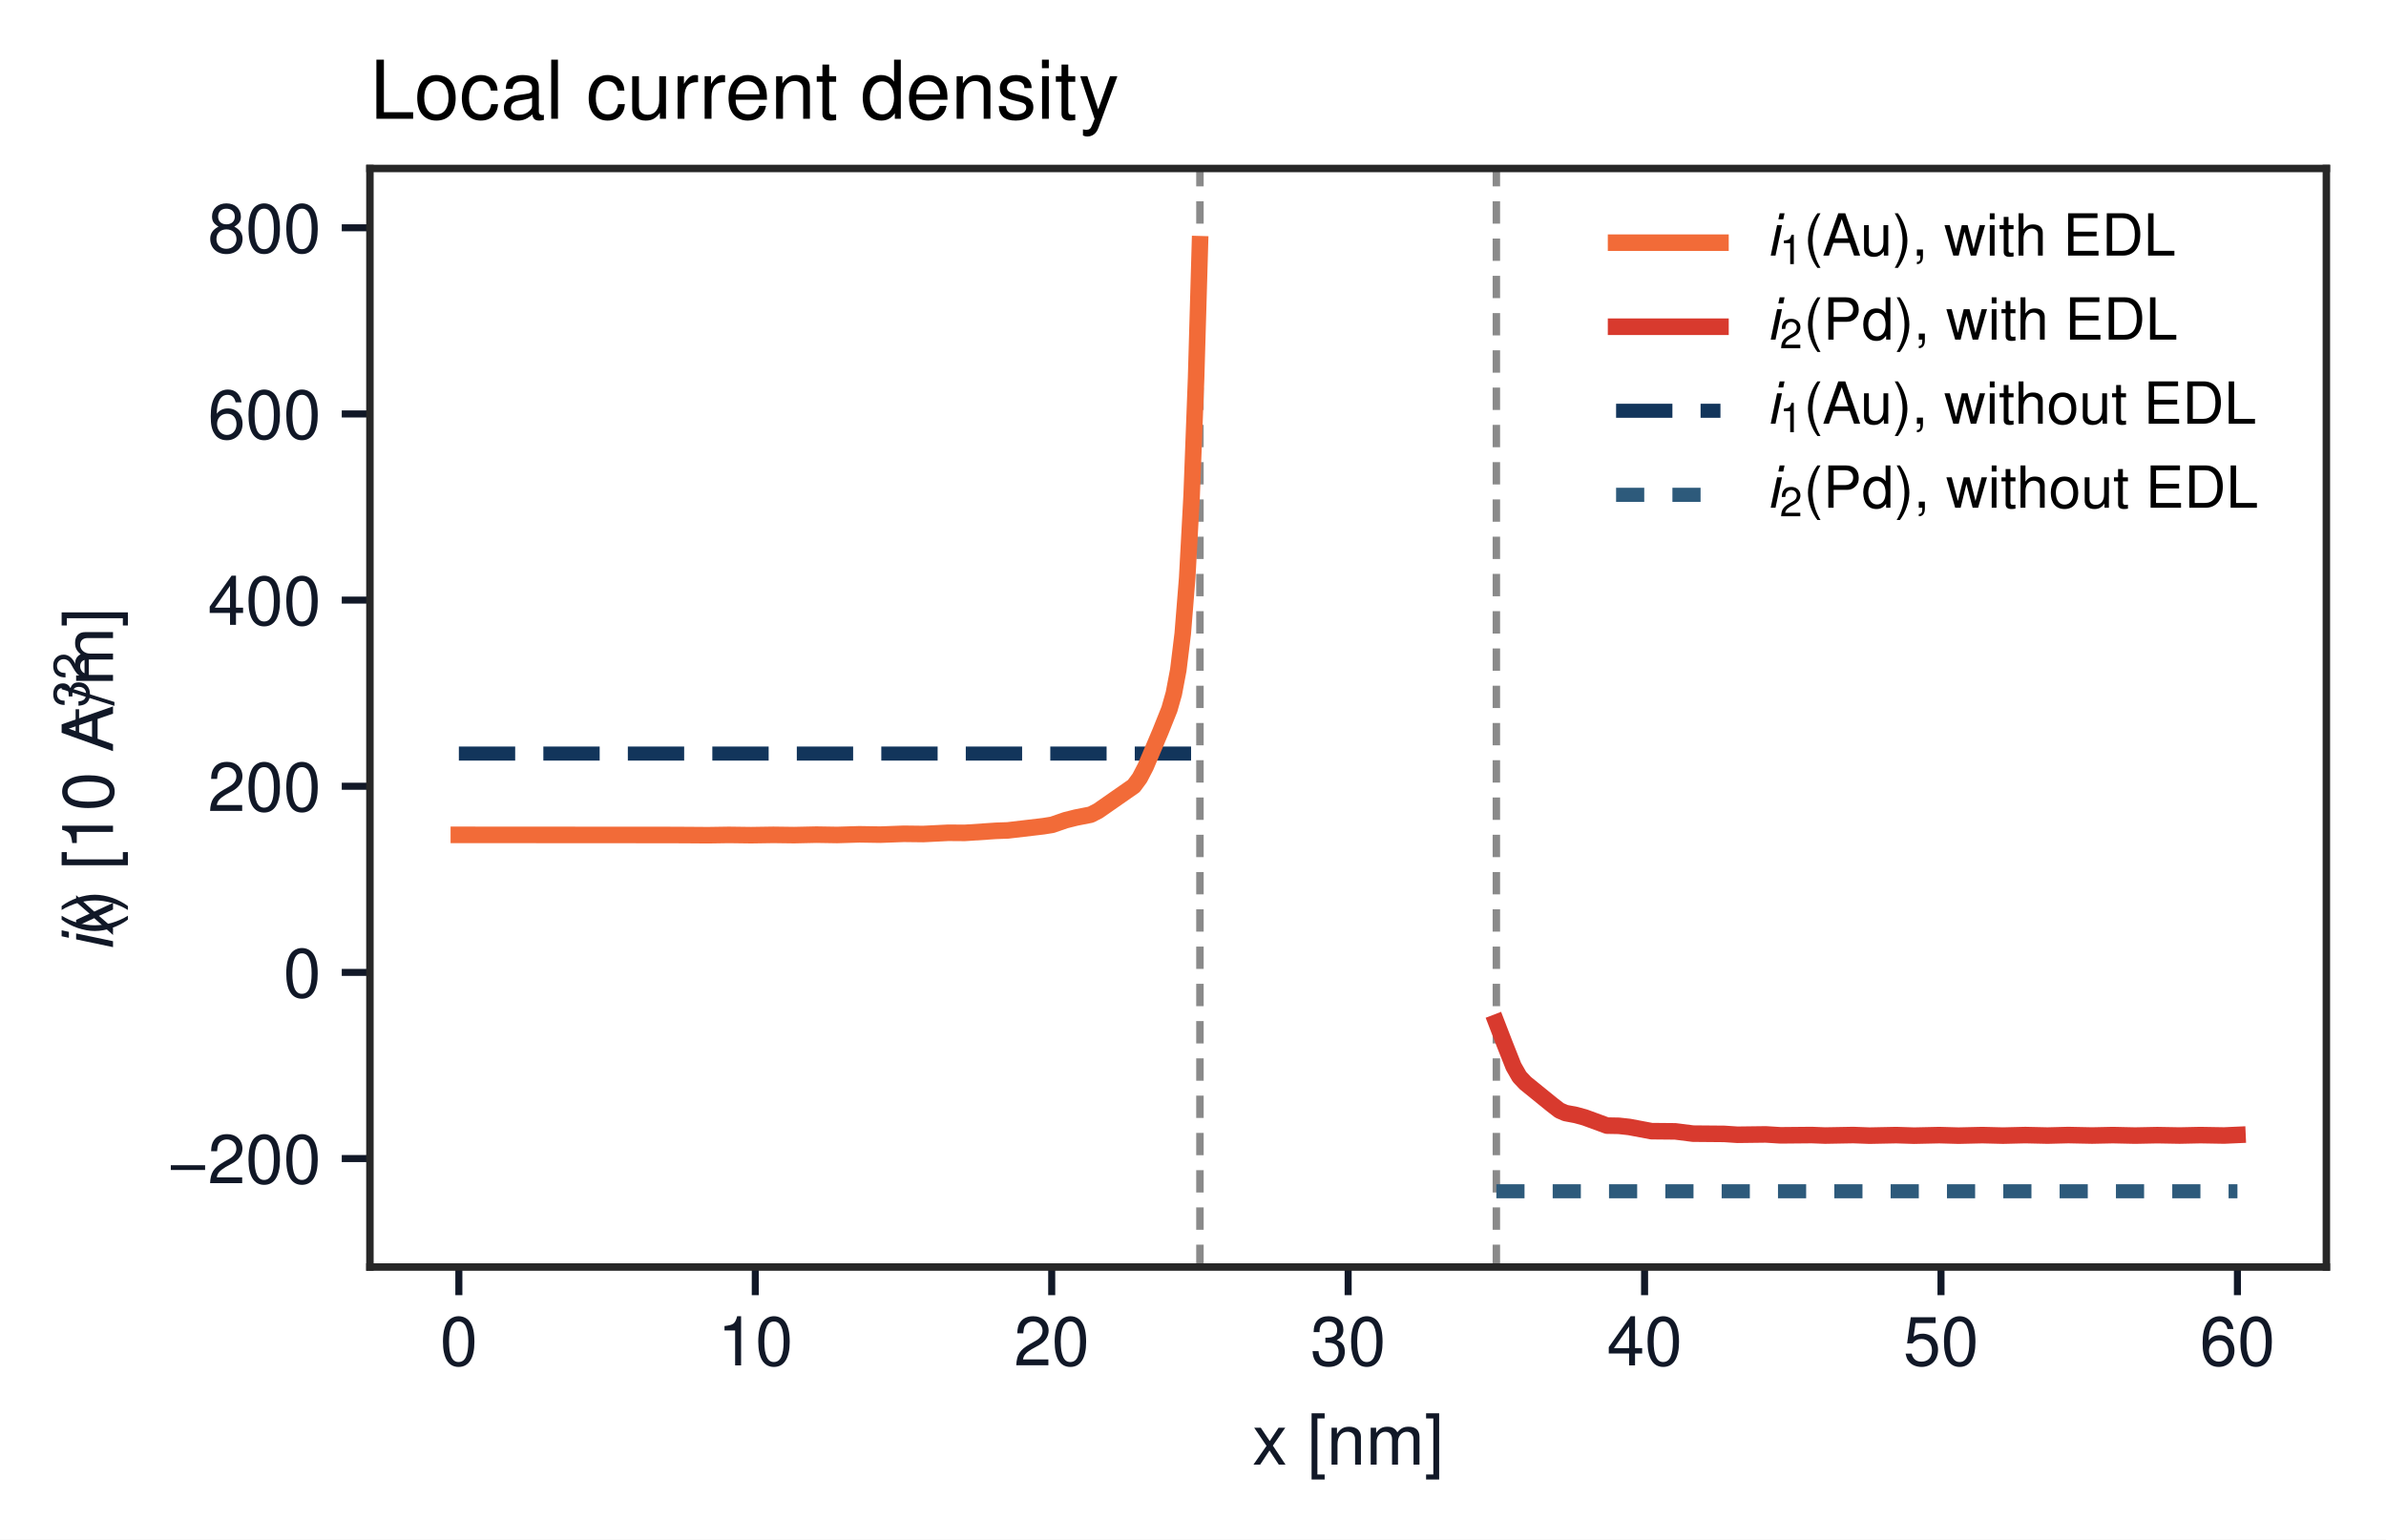
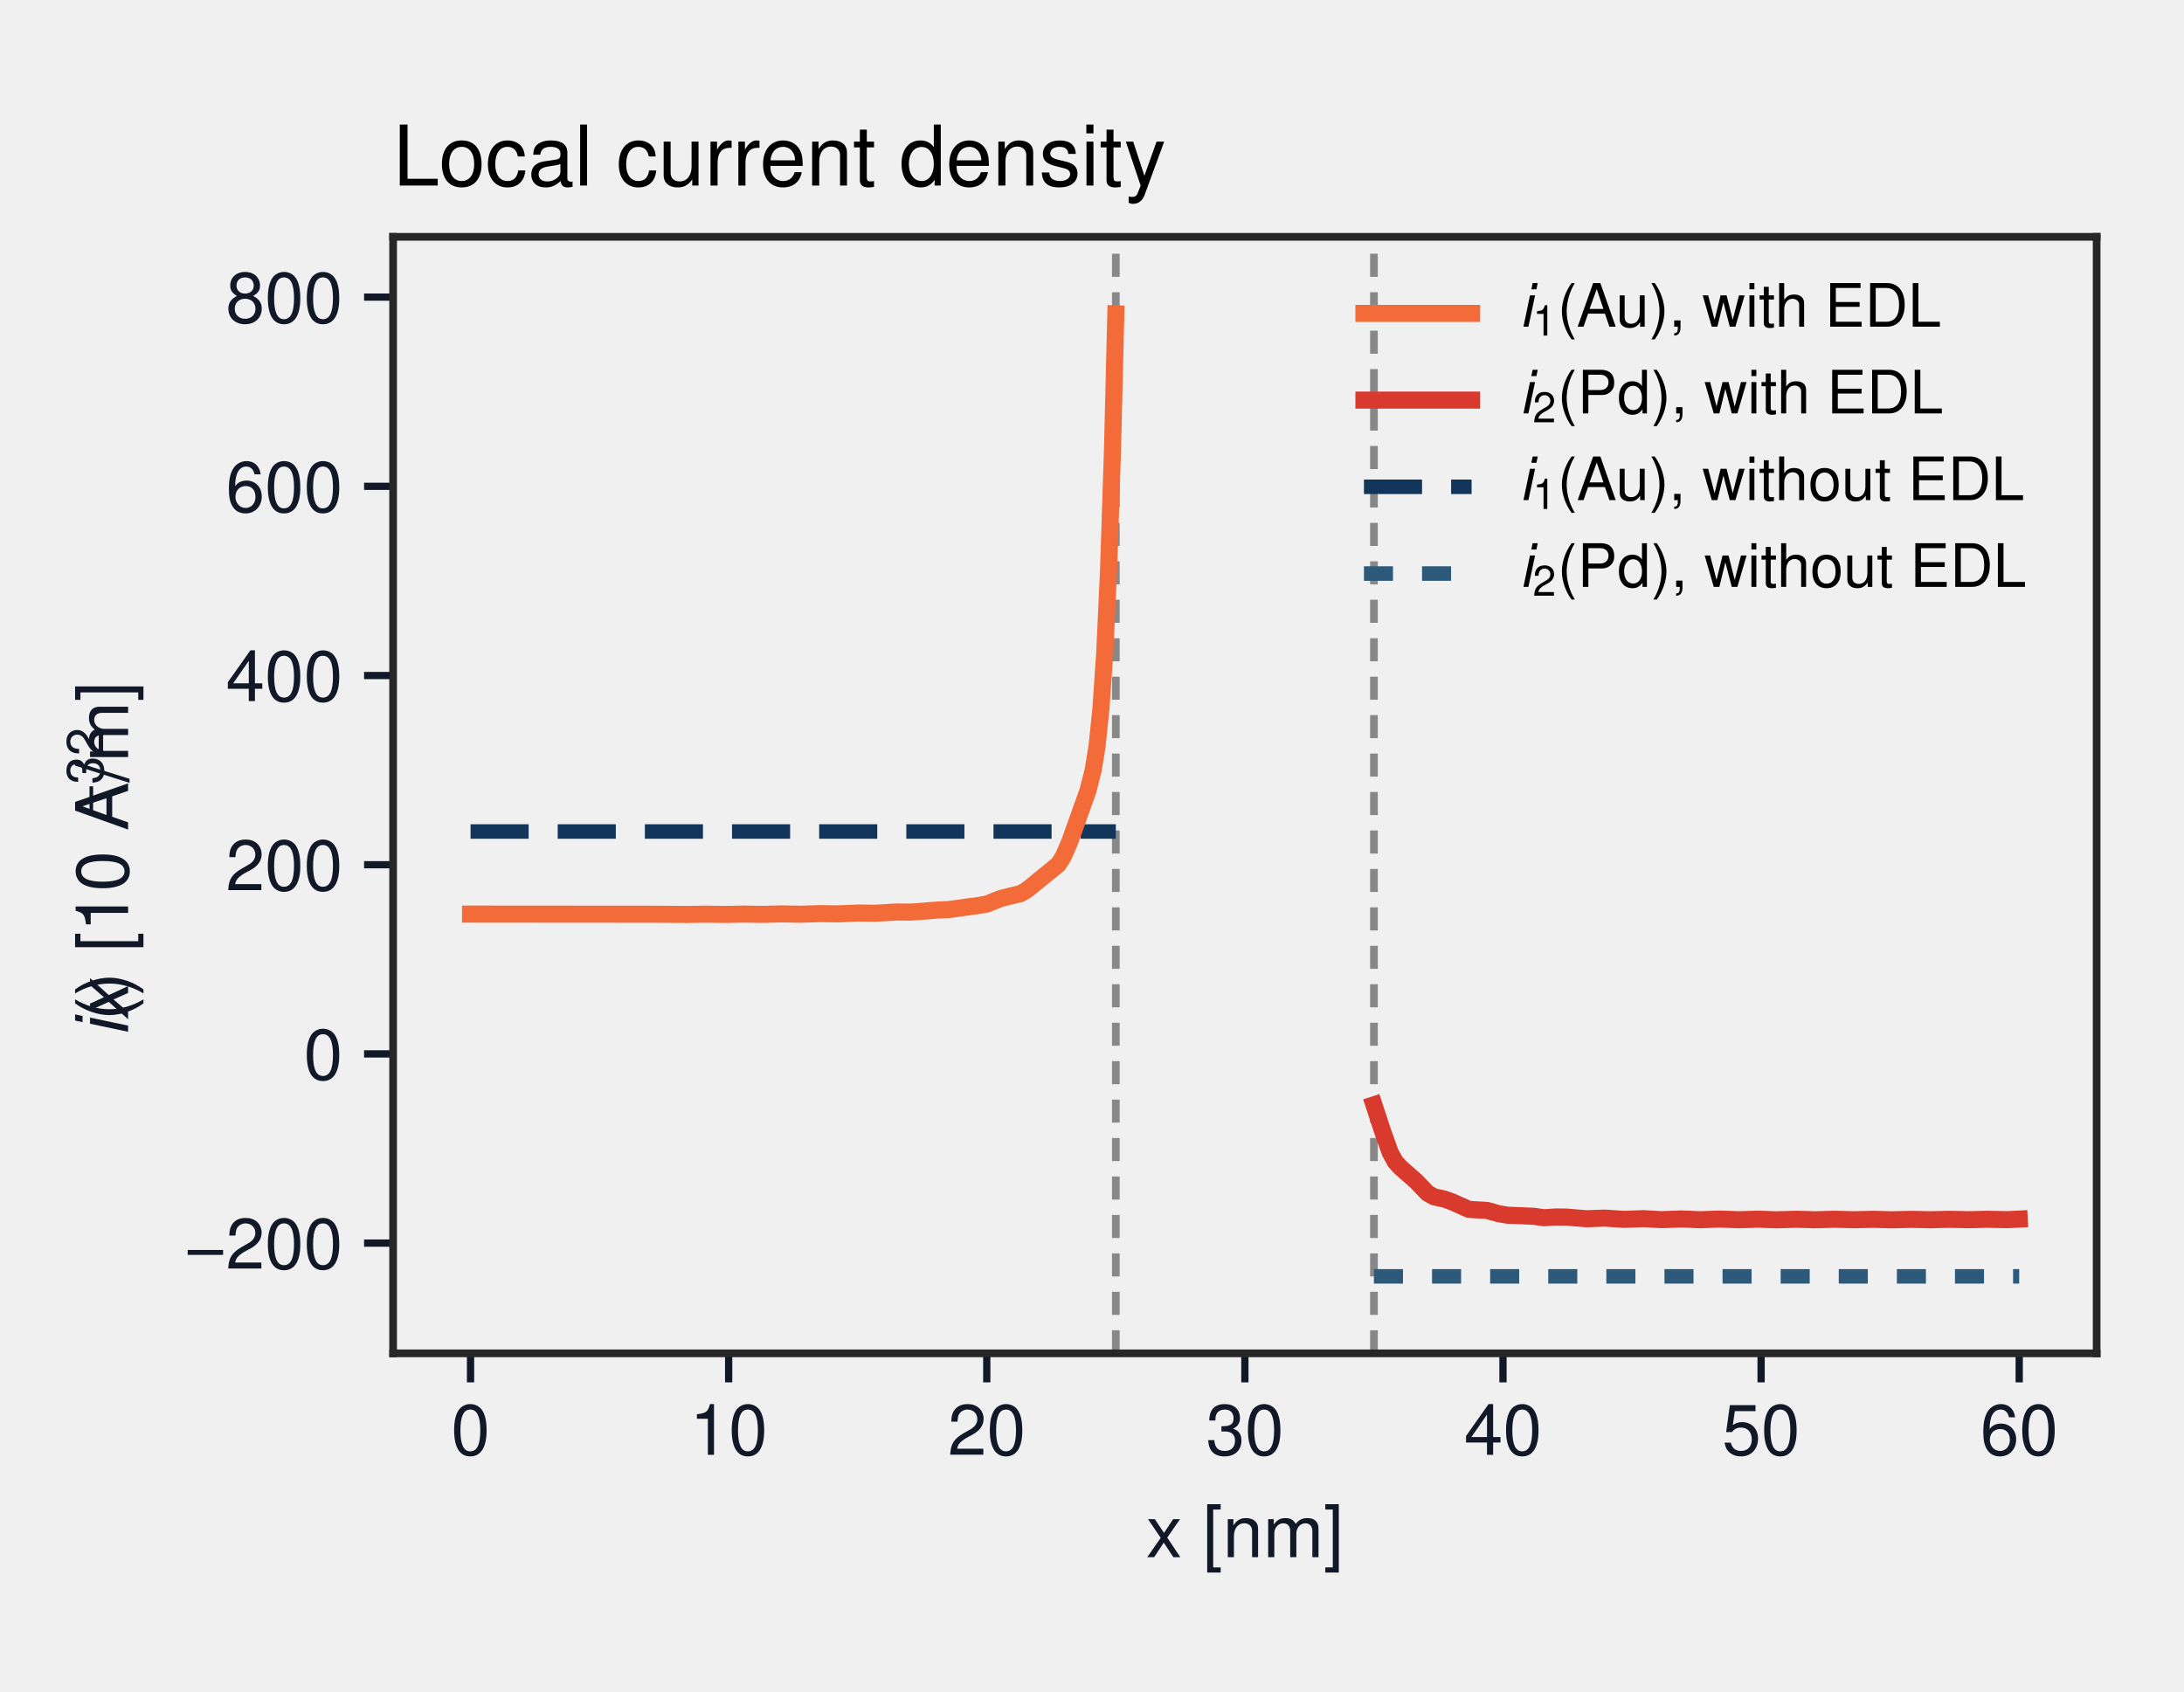
- <svg xmlns="http://www.w3.org/2000/svg" xmlns:xlink="http://www.w3.org/1999/xlink" width="288.056pt" height="185.92pt" viewBox="0 0 288.056 185.92" version="1.1">
+ <svg xmlns="http://www.w3.org/2000/svg" xmlns:xlink="http://www.w3.org/1999/xlink" width="255.6pt" height="198pt" viewBox="0 0 255.6 198" version="1.1">
  <defs>
    <style type="text/css">*{stroke-linejoin: round; stroke-linecap: butt}</style>
  </defs>
  <g id="figure_1">
    <g id="patch_1">
-       <path d="M 0 185.92  L 288.056 185.92  L 288.056 0  L 0 0  z " style="fill: #ffffff" />
+       <path d="M 0 198  L 255.6 198  L 255.6 0  L 0 0  L 0 198  z " style="fill: none; opacity: 0" />
    </g>
    <g id="axes_1">
      <g id="patch_2">
-         <path d="M 44.66 153.005  L 280.856 153.005  L 280.856 20.345  L 44.66 20.345  z " style="fill: #ffffff" />
+         <path d="M 46.008 158.4  L 245.376 158.4  L 245.376 27.72  L 46.008 27.72  L 46.008 158.4  z " style="fill: none" />
      </g>
      <g id="matplotlib.axis_1">
        <g id="xtick_1">
          <g id="line2d_1">
            <defs>
-               <path id="ma965ce7952" d="M 0 0  L 0 3.4  " style="stroke: #111827; stroke-width: 0.85" />
+               <path id="m1a01613ab0" d="M 0 0  L 0 3.4  " style="stroke: #111827; stroke-width: 0.85" />
            </defs>
            <g>
-               <use xlink:href="#ma965ce7952" x="55.397" y="153.005" style="fill: #111827; stroke: #111827; stroke-width: 0.85" />
+               <use xlink:href="#m1a01613ab0" x="55.07" y="158.4" style="fill: #111827; stroke: #111827; stroke-width: 0.85" />
            </g>
          </g>
          <g id="text_1">
-             <text style="fill: #111827; font: 8.2px 'Helvetica', 'Nimbus Sans', 'Arial', 'DejaVu Sans', sans-serif; text-anchor: middle" x="55.397" y="164.883" transform="rotate(-0 55.39656 164.8831)">0</text>
+             <text style="fill: #111827; font: 8.2px 'Helvetica', 'Nimbus Sans', 'Arial', 'DejaVu Sans', sans-serif; text-anchor: middle" x="55.07" y="170.278" transform="rotate(-0 55.07018 170.2783)">0</text>
          </g>
        </g>
        <g id="xtick_2">
          <g id="line2d_2">
            <g>
-               <use xlink:href="#ma965ce7952" x="91.184" y="153.005" style="fill: #111827; stroke: #111827; stroke-width: 0.85" />
+               <use xlink:href="#m1a01613ab0" x="85.277" y="158.4" style="fill: #111827; stroke: #111827; stroke-width: 0.85" />
            </g>
          </g>
          <g id="text_2">
-             <text style="fill: #111827; font: 8.2px 'Helvetica', 'Nimbus Sans', 'Arial', 'DejaVu Sans', sans-serif; text-anchor: middle" x="91.184" y="164.883" transform="rotate(-0 91.18383 164.8831)">10</text>
+             <text style="fill: #111827; font: 8.2px 'Helvetica', 'Nimbus Sans', 'Arial', 'DejaVu Sans', sans-serif; text-anchor: middle" x="85.277" y="170.278" transform="rotate(-0 85.27746 170.2783)">10</text>
          </g>
        </g>
        <g id="xtick_3">
          <g id="line2d_3">
            <g>
-               <use xlink:href="#ma965ce7952" x="126.971" y="153.005" style="fill: #111827; stroke: #111827; stroke-width: 0.85" />
+               <use xlink:href="#m1a01613ab0" x="115.485" y="158.4" style="fill: #111827; stroke: #111827; stroke-width: 0.85" />
            </g>
          </g>
          <g id="text_3">
-             <text style="fill: #111827; font: 8.2px 'Helvetica', 'Nimbus Sans', 'Arial', 'DejaVu Sans', sans-serif; text-anchor: middle" x="126.971" y="164.883" transform="rotate(-0 126.9711 164.8831)">20</text>
+             <text style="fill: #111827; font: 8.2px 'Helvetica', 'Nimbus Sans', 'Arial', 'DejaVu Sans', sans-serif; text-anchor: middle" x="115.485" y="170.278" transform="rotate(-0 115.4847 170.2783)">20</text>
          </g>
        </g>
        <g id="xtick_4">
          <g id="line2d_4">
            <g>
-               <use xlink:href="#ma965ce7952" x="162.758" y="153.005" style="fill: #111827; stroke: #111827; stroke-width: 0.85" />
+               <use xlink:href="#m1a01613ab0" x="145.692" y="158.4" style="fill: #111827; stroke: #111827; stroke-width: 0.85" />
            </g>
          </g>
          <g id="text_4">
-             <text style="fill: #111827; font: 8.2px 'Helvetica', 'Nimbus Sans', 'Arial', 'DejaVu Sans', sans-serif; text-anchor: middle" x="162.758" y="164.883" transform="rotate(-0 162.7584 164.8831)">30</text>
+             <text style="fill: #111827; font: 8.2px 'Helvetica', 'Nimbus Sans', 'Arial', 'DejaVu Sans', sans-serif; text-anchor: middle" x="145.692" y="170.278" transform="rotate(-0 145.692 170.2783)">30</text>
          </g>
        </g>
        <g id="xtick_5">
          <g id="line2d_5">
            <g>
-               <use xlink:href="#ma965ce7952" x="198.546" y="153.005" style="fill: #111827; stroke: #111827; stroke-width: 0.85" />
+               <use xlink:href="#m1a01613ab0" x="175.899" y="158.4" style="fill: #111827; stroke: #111827; stroke-width: 0.85" />
            </g>
          </g>
          <g id="text_5">
-             <text style="fill: #111827; font: 8.2px 'Helvetica', 'Nimbus Sans', 'Arial', 'DejaVu Sans', sans-serif; text-anchor: middle" x="198.546" y="164.883" transform="rotate(-0 198.5456 164.8831)">40</text>
+             <text style="fill: #111827; font: 8.2px 'Helvetica', 'Nimbus Sans', 'Arial', 'DejaVu Sans', sans-serif; text-anchor: middle" x="175.899" y="170.278" transform="rotate(-0 175.8993 170.2783)">40</text>
          </g>
        </g>
        <g id="xtick_6">
          <g id="line2d_6">
            <g>
-               <use xlink:href="#ma965ce7952" x="234.333" y="153.005" style="fill: #111827; stroke: #111827; stroke-width: 0.85" />
+               <use xlink:href="#m1a01613ab0" x="206.107" y="158.4" style="fill: #111827; stroke: #111827; stroke-width: 0.85" />
            </g>
          </g>
          <g id="text_6">
-             <text style="fill: #111827; font: 8.2px 'Helvetica', 'Nimbus Sans', 'Arial', 'DejaVu Sans', sans-serif; text-anchor: middle" x="234.333" y="164.883" transform="rotate(-0 234.3329 164.8831)">50</text>
+             <text style="fill: #111827; font: 8.2px 'Helvetica', 'Nimbus Sans', 'Arial', 'DejaVu Sans', sans-serif; text-anchor: middle" x="206.107" y="170.278" transform="rotate(-0 206.1065 170.2783)">50</text>
          </g>
        </g>
        <g id="xtick_7">
          <g id="line2d_7">
            <g>
-               <use xlink:href="#ma965ce7952" x="270.12" y="153.005" style="fill: #111827; stroke: #111827; stroke-width: 0.85" />
+               <use xlink:href="#m1a01613ab0" x="236.314" y="158.4" style="fill: #111827; stroke: #111827; stroke-width: 0.85" />
            </g>
          </g>
          <g id="text_7">
-             <text style="fill: #111827; font: 8.2px 'Helvetica', 'Nimbus Sans', 'Arial', 'DejaVu Sans', sans-serif; text-anchor: middle" x="270.12" y="164.883" transform="rotate(-0 270.1202 164.8831)">60</text>
+             <text style="fill: #111827; font: 8.2px 'Helvetica', 'Nimbus Sans', 'Arial', 'DejaVu Sans', sans-serif; text-anchor: middle" x="236.314" y="170.278" transform="rotate(-0 236.3138 170.2783)">60</text>
          </g>
        </g>
        <g id="text_8">
-           <text style="fill: #111827; font: 8.5px 'Helvetica', 'Nimbus Sans', 'Arial', 'DejaVu Sans', sans-serif; text-anchor: middle" x="162.758" y="176.868" transform="rotate(-0 162.7584 176.8675)">x [nm]</text>
+           <text style="fill: #111827; font: 8.5px 'Helvetica', 'Nimbus Sans', 'Arial', 'DejaVu Sans', sans-serif; text-anchor: middle" x="145.692" y="182.263" transform="rotate(-0 145.692 182.2627)">x [nm]</text>
        </g>
      </g>
      <g id="matplotlib.axis_2">
        <g id="ytick_1">
          <g id="line2d_8">
            <defs>
-               <path id="mf0201897e1" d="M 0 0  L -3.4 0  " style="stroke: #111827; stroke-width: 0.85" />
+               <path id="m48334d539b" d="M 0 0  L -3.4 0  " style="stroke: #111827; stroke-width: 0.85" />
            </defs>
            <g>
-               <use xlink:href="#mf0201897e1" x="44.66" y="139.908" style="fill: #111827; stroke: #111827; stroke-width: 0.85" />
+               <use xlink:href="#m48334d539b" x="46.008" y="145.499" style="fill: #111827; stroke: #111827; stroke-width: 0.85" />
            </g>
          </g>
          <g id="text_9">
-             <text style="fill: #111827; font: 8.2px 'Helvetica', 'Nimbus Sans', 'Arial', 'DejaVu Sans', sans-serif; text-anchor: end" x="38.76" y="142.897" transform="rotate(-0 38.76038 142.8974)">−200</text>
+             <text style="fill: #111827; font: 8.2px 'Helvetica', 'Nimbus Sans', 'Arial', 'DejaVu Sans', sans-serif; text-anchor: end" x="40.108" y="148.488" transform="rotate(-0 40.108 148.4881)">−200</text>
          </g>
        </g>
        <g id="ytick_2">
          <g id="line2d_9">
            <g>
-               <use xlink:href="#mf0201897e1" x="44.66" y="117.428" style="fill: #111827; stroke: #111827; stroke-width: 0.85" />
+               <use xlink:href="#m48334d539b" x="46.008" y="123.354" style="fill: #111827; stroke: #111827; stroke-width: 0.85" />
            </g>
          </g>
          <g id="text_10">
-             <text style="fill: #111827; font: 8.2px 'Helvetica', 'Nimbus Sans', 'Arial', 'DejaVu Sans', sans-serif; text-anchor: end" x="38.76" y="120.417" transform="rotate(-0 38.76038 120.4172)">0</text>
+             <text style="fill: #111827; font: 8.2px 'Helvetica', 'Nimbus Sans', 'Arial', 'DejaVu Sans', sans-serif; text-anchor: end" x="40.108" y="126.343" transform="rotate(-0 40.108 126.3434)">0</text>
          </g>
        </g>
        <g id="ytick_3">
          <g id="line2d_10">
            <g>
-               <use xlink:href="#mf0201897e1" x="44.66" y="94.948" style="fill: #111827; stroke: #111827; stroke-width: 0.85" />
+               <use xlink:href="#m48334d539b" x="46.008" y="101.21" style="fill: #111827; stroke: #111827; stroke-width: 0.85" />
            </g>
          </g>
          <g id="text_11">
-             <text style="fill: #111827; font: 8.2px 'Helvetica', 'Nimbus Sans', 'Arial', 'DejaVu Sans', sans-serif; text-anchor: end" x="38.76" y="97.937" transform="rotate(-0 38.76038 97.93696)">200</text>
+             <text style="fill: #111827; font: 8.2px 'Helvetica', 'Nimbus Sans', 'Arial', 'DejaVu Sans', sans-serif; text-anchor: end" x="40.108" y="104.199" transform="rotate(-0 40.108 104.1987)">200</text>
          </g>
        </g>
        <g id="ytick_4">
          <g id="line2d_11">
            <g>
-               <use xlink:href="#mf0201897e1" x="44.66" y="72.468" style="fill: #111827; stroke: #111827; stroke-width: 0.85" />
+               <use xlink:href="#m48334d539b" x="46.008" y="79.065" style="fill: #111827; stroke: #111827; stroke-width: 0.85" />
            </g>
          </g>
          <g id="text_12">
-             <text style="fill: #111827; font: 8.2px 'Helvetica', 'Nimbus Sans', 'Arial', 'DejaVu Sans', sans-serif; text-anchor: end" x="38.76" y="75.457" transform="rotate(-0 38.76038 75.45674)">400</text>
+             <text style="fill: #111827; font: 8.2px 'Helvetica', 'Nimbus Sans', 'Arial', 'DejaVu Sans', sans-serif; text-anchor: end" x="40.108" y="82.054" transform="rotate(-0 40.108 82.05397)">400</text>
          </g>
        </g>
        <g id="ytick_5">
          <g id="line2d_12">
            <g>
-               <use xlink:href="#mf0201897e1" x="44.66" y="49.987" style="fill: #111827; stroke: #111827; stroke-width: 0.85" />
+               <use xlink:href="#m48334d539b" x="46.008" y="56.92" style="fill: #111827; stroke: #111827; stroke-width: 0.85" />
            </g>
          </g>
          <g id="text_13">
-             <text style="fill: #111827; font: 8.2px 'Helvetica', 'Nimbus Sans', 'Arial', 'DejaVu Sans', sans-serif; text-anchor: end" x="38.76" y="52.977" transform="rotate(-0 38.76038 52.97652)">600</text>
+             <text style="fill: #111827; font: 8.2px 'Helvetica', 'Nimbus Sans', 'Arial', 'DejaVu Sans', sans-serif; text-anchor: end" x="40.108" y="59.909" transform="rotate(-0 40.108 59.90928)">600</text>
          </g>
        </g>
        <g id="ytick_6">
          <g id="line2d_13">
            <g>
-               <use xlink:href="#mf0201897e1" x="44.66" y="27.507" style="fill: #111827; stroke: #111827; stroke-width: 0.85" />
+               <use xlink:href="#m48334d539b" x="46.008" y="34.775" style="fill: #111827; stroke: #111827; stroke-width: 0.85" />
            </g>
          </g>
          <g id="text_14">
-             <text style="fill: #111827; font: 8.2px 'Helvetica', 'Nimbus Sans', 'Arial', 'DejaVu Sans', sans-serif; text-anchor: end" x="38.76" y="30.496" transform="rotate(-0 38.76038 30.4963)">800</text>
+             <text style="fill: #111827; font: 8.2px 'Helvetica', 'Nimbus Sans', 'Arial', 'DejaVu Sans', sans-serif; text-anchor: end" x="40.108" y="37.765" transform="rotate(-0 40.108 37.76459)">800</text>
          </g>
        </g>
        <g id="text_15">
-           <g style="fill: #111827" transform="translate(14.425 114.9373) rotate(-90)">
+           <g style="fill: #111827" transform="translate(15.77262 121.3225) rotate(-90)">
            <text>
              <tspan style="font: italic 8.5px 'Nimbus Sans'" x="0 4.717" y="-0.779">ix</tspan>
              <tspan style="font: 8.5px 'Nimbus Sans'" x="1.887 8.967 11.798 14.161 16.524 21.25 33.041 35.404 41.073 43.436 54.107" y="-0.779">() [10 A/m]</tspan>
              <tspan style="font: 5.95px 'Nimbus Sans'" x="26.049 29.524 50.59" y="-3.702">−32</tspan>
            </text>
          </g>
        </g>
      </g>
      <g id="line2d_14">
-         <path d="M 144.865 153.005  L 144.865 20.345  " clip-path="url(#p946df3a6e4)" style="fill: none; stroke-dasharray: 2.7,1.8; stroke-dashoffset: 0; stroke: #767676; stroke-opacity: 0.85; stroke-width: 0.9" />
+         <path d="M 130.588 158.4  L 130.588 27.72  " clip-path="url(#pb5379ae458)" style="fill: none; stroke-dasharray: 2.7,1.8; stroke-dashoffset: 0; stroke: #767676; stroke-opacity: 0.85; stroke-width: 0.9" />
      </g>
      <g id="line2d_15">
-         <path d="M 180.652 153.005  L 180.652 20.345  " clip-path="url(#p946df3a6e4)" style="fill: none; stroke-dasharray: 2.7,1.8; stroke-dashoffset: 0; stroke: #767676; stroke-opacity: 0.85; stroke-width: 0.9" />
+         <path d="M 160.796 158.4  L 160.796 27.72  " clip-path="url(#pb5379ae458)" style="fill: none; stroke-dasharray: 2.7,1.8; stroke-dashoffset: 0; stroke: #767676; stroke-opacity: 0.85; stroke-width: 0.9" />
      </g>
      <g id="patch_3">
-         <path d="M 44.66 153.005  L 44.66 20.345  " style="fill: none; stroke: #272727; stroke-width: 0.9; stroke-linejoin: miter; stroke-linecap: square" />
+         <path d="M 46.008 158.4  L 46.008 27.72  " style="fill: none; stroke: #272727; stroke-width: 0.9; stroke-linejoin: miter; stroke-linecap: square" />
      </g>
      <g id="patch_4">
-         <path d="M 280.856 153.005  L 280.856 20.345  " style="fill: none; stroke: #272727; stroke-width: 0.9; stroke-linejoin: miter; stroke-linecap: square" />
+         <path d="M 245.376 158.4  L 245.376 27.72  " style="fill: none; stroke: #272727; stroke-width: 0.9; stroke-linejoin: miter; stroke-linecap: square" />
      </g>
      <g id="patch_5">
-         <path d="M 44.66 153.005  L 280.856 153.005  " style="fill: none; stroke: #272727; stroke-width: 0.9; stroke-linejoin: miter; stroke-linecap: square" />
+         <path d="M 46.008 158.4  L 245.376 158.4  " style="fill: none; stroke: #272727; stroke-width: 0.9; stroke-linejoin: miter; stroke-linecap: square" />
      </g>
      <g id="patch_6">
-         <path d="M 44.66 20.345  L 280.856 20.345  " style="fill: none; stroke: #272727; stroke-width: 0.9; stroke-linejoin: miter; stroke-linecap: square" />
+         <path d="M 46.008 27.72  L 245.376 27.72  " style="fill: none; stroke: #272727; stroke-width: 0.9; stroke-linejoin: miter; stroke-linecap: square" />
      </g>
      <g id="line2d_16">
-         <path d="M 55.397 91  L 144.865 91  L 144.865 91  " clip-path="url(#p946df3a6e4)" style="fill: none; stroke-dasharray: 6.8,3.4; stroke-dashoffset: 0; stroke: #12355b; stroke-width: 1.7" />
+         <path d="M 55.07 97.321  L 130.588 97.321  L 130.588 97.321  " clip-path="url(#pb5379ae458)" style="fill: none; stroke-dasharray: 6.8,3.4; stroke-dashoffset: 0; stroke: #12355b; stroke-width: 1.7" />
      </g>
      <g id="line2d_17">
-         <path d="M 180.652 143.856  L 270.12 143.856  L 270.12 143.856  " clip-path="url(#p946df3a6e4)" style="fill: none; stroke-dasharray: 3.4,3.4; stroke-dashoffset: 0; stroke: #2d5a7b; stroke-width: 1.7" />
+         <path d="M 160.796 149.388  L 236.314 149.388  L 236.314 149.388  " clip-path="url(#pb5379ae458)" style="fill: none; stroke-dasharray: 3.4,3.4; stroke-dashoffset: 0; stroke: #2d5a7b; stroke-width: 1.7" />
      </g>
      <g id="text_16">
-         <text style="font: 9.8px 'Helvetica', 'Nimbus Sans', 'Arial', 'DejaVu Sans', sans-serif; text-anchor: start" x="44.66" y="14.345" transform="rotate(-0 44.66038 14.34481)">Local current density</text>
+         <text style="font: 9.8px 'Helvetica', 'Nimbus Sans', 'Arial', 'DejaVu Sans', sans-serif; text-anchor: start" x="46.008" y="21.72" transform="rotate(-0 46.008 21.72)">Local current density</text>
      </g>
      <g id="line2d_18">
-         <path d="M 55.397 100.816  L 80.827 100.832  L 82.976 100.842  L 85.483 100.86  L 87.99 100.822  L 90.676 100.857  L 93.363 100.816  L 95.87 100.849  L 98.556 100.791  L 101.063 100.831  L 103.75 100.751  L 106.257 100.792  L 109.122 100.688  L 111.45 100.715  L 114.495 100.565  L 116.465 100.579  L 120.226 100.33  L 121.658 100.279  L 125.956 99.776  L 127.031 99.604  L 128.643 99.046  L 129.896 98.731  L 131.687 98.378  L 132.582 97.917  L 136.881 94.921  L 137.597 93.95  L 138.313 92.573  L 140.104 88.333  L 141.179 85.646  L 141.716 83.749  L 142.253 80.907  L 142.79 76.507  L 143.328 69.784  L 143.865 59.824  L 144.402 45.657  L 144.865 29.494  L 144.865 29.494  " clip-path="url(#p946df3a6e4)" style="fill: none; stroke: #f26b38; stroke-width: 2; stroke-linecap: square" />
+         <path d="M 55.07 106.99  L 76.535 107.006  L 78.349 107.016  L 80.465 107.033  L 82.582 106.997  L 84.849 107.031  L 87.117 106.99  L 89.233 107.023  L 91.5 106.966  L 93.617 107.005  L 96.035 106.935  L 98 106.967  L 100.419 106.864  L 102.384 106.891  L 104.954 106.743  L 106.617 106.757  L 109.791 106.511  L 111 106.461  L 114.628 105.966  L 115.535 105.796  L 117.047 105.188  L 118.105 104.91  L 119.465 104.588  L 120.221 104.134  L 123.849 101.183  L 124.454 100.226  L 125.21 98.479  L 127.326 92.547  L 127.93 90.178  L 128.384 87.378  L 128.837 83.044  L 129.291 76.422  L 129.744 66.61  L 130.198 52.655  L 130.588 36.732  L 130.588 36.732  " clip-path="url(#pb5379ae458)" style="fill: none; stroke: #f26b38; stroke-width: 2; stroke-linecap: square" />
      </g>
      <g id="line2d_19">
-         <path d="M 180.652 123.479  L 181.652 126.071  L 182.726 128.782  L 183.443 130.033  L 184.159 130.794  L 187.383 133.41  L 188.278 134.098  L 188.994 134.409  L 190.248 134.646  L 191.323 134.941  L 194.009 135.927  L 195.441 135.953  L 196.695 136.091  L 199.381 136.597  L 202.247 136.623  L 204.396 136.896  L 208.157 136.928  L 209.768 137.033  L 213.171 136.991  L 214.962 137.101  L 218.723 137.067  L 220.334 137.128  L 223.737 137.067  L 225.707 137.139  L 228.931 137.074  L 231.08 137.141  L 234.124 137.075  L 236.452 137.139  L 239.317 137.074  L 241.825 137.136  L 244.511 137.071  L 247.197 137.131  L 249.704 137.068  L 252.57 137.127  L 255.077 137.074  L 257.763 137.132  L 260.45 137.079  L 263.136 137.127  L 265.643 137.074  L 268.508 137.123  L 270.12 137.051  L 270.12 137.051  " clip-path="url(#p946df3a6e4)" style="fill: none; stroke: #d83a2e; stroke-width: 2; stroke-linecap: square" />
+         <path d="M 160.796 129.315  L 161.791 132.35  L 162.698 134.897  L 163.302 135.997  L 163.907 136.656  L 165.721 138.245  L 167.081 139.665  L 167.837 140.082  L 169.047 140.349  L 169.954 140.677  L 171.919 141.554  L 172.826 141.606  L 174.035 141.673  L 175.395 142.059  L 176.454 142.235  L 179.477 142.358  L 180.686 142.53  L 182.047 142.44  L 183.256 142.451  L 185.674 142.648  L 187.791 142.571  L 190.058 142.717  L 192.326 142.635  L 194.442 142.752  L 196.86 142.671  L 198.977 142.762  L 201.244 142.681  L 203.512 142.763  L 205.779 142.696  L 207.895 142.771  L 210.314 142.706  L 212.43 142.768  L 214.698 142.704  L 216.965 142.763  L 219.232 142.711  L 221.349 142.769  L 223.767 142.717  L 225.884 142.764  L 228.151 142.712  L 230.418 142.76  L 232.535 142.707  L 234.953 142.755  L 236.314 142.685  L 236.314 142.685  " clip-path="url(#pb5379ae458)" style="fill: none; stroke: #d83a2e; stroke-width: 2; stroke-linecap: square" />
      </g>
      <g id="legend_1">
        <g id="line2d_20">
-           <path d="M 195.106 29.305  L 201.406 29.305  L 207.706 29.305  " style="fill: none; stroke: #f26b38; stroke-width: 2; stroke-linecap: square" />
+           <path d="M 159.626 36.68  L 165.926 36.68  L 172.226 36.68  " style="fill: none; stroke: #f26b38; stroke-width: 2; stroke-linecap: square" />
        </g>
        <g id="text_17">
-           <g transform="translate(213.3064 31.75481)">
+           <g transform="translate(177.826 39.13)">
            <text>
              <tspan style="font: italic 7px 'Nimbus Sans'" x="0" y="-0.891">i</tspan>
              <tspan style="font: 4.9px 'Nimbus Sans'" x="1.554" y="0.141">1</tspan>
              <tspan style="font: 7px 'Nimbus Sans'" x="4.45 6.396 8.727 13.396 17.288 19.619 21.565 23.511 28.565 30.119 32.065 35.957 37.903 42.572 47.626" y="-0.891"> (Au), with EDL</tspan>
            </text>
          </g>
        </g>
        <g id="line2d_21">
-           <path d="M 195.106 39.455  L 201.406 39.455  L 207.706 39.455  " style="fill: none; stroke: #d83a2e; stroke-width: 2; stroke-linecap: square" />
+           <path d="M 159.626 46.83  L 165.926 46.83  L 172.226 46.83  " style="fill: none; stroke: #d83a2e; stroke-width: 2; stroke-linecap: square" />
        </g>
        <g id="text_18">
-           <g transform="translate(213.3064 41.90481)">
+           <g transform="translate(177.826 49.28)">
            <text>
              <tspan style="font: italic 7px 'Nimbus Sans'" x="0" y="-0.891">i</tspan>
              <tspan style="font: 4.9px 'Nimbus Sans'" x="1.554" y="0.141">2</tspan>
              <tspan style="font: 7px 'Nimbus Sans'" x="4.45 6.396 8.727 13.396 17.288 19.619 21.565 23.511 28.565 30.119 32.065 35.957 37.903 42.572 47.626" y="-0.891"> (Pd), with EDL</tspan>
            </text>
          </g>
        </g>
        <g id="line2d_22">
-           <path d="M 195.106 49.605  L 201.406 49.605  L 207.706 49.605  " style="fill: none; stroke-dasharray: 6.8,3.4; stroke-dashoffset: 0; stroke: #12355b; stroke-width: 1.7" />
+           <path d="M 159.626 56.98  L 165.926 56.98  L 172.226 56.98  " style="fill: none; stroke-dasharray: 6.8,3.4; stroke-dashoffset: 0; stroke: #12355b; stroke-width: 1.7" />
        </g>
        <g id="text_19">
-           <g transform="translate(213.3064 52.05481)">
+           <g transform="translate(177.826 59.43)">
            <text>
              <tspan style="font: italic 7px 'Nimbus Sans'" x="0" y="-0.891">i</tspan>
              <tspan style="font: 4.9px 'Nimbus Sans'" x="1.554" y="0.141">1</tspan>
              <tspan style="font: 7px 'Nimbus Sans'" x="4.45 6.396 8.727 13.396 17.288 19.619 21.565 23.511 28.565 30.119 32.065 35.957 39.849 43.741 45.687 47.633 52.302 57.356" y="-0.891"> (Au), without EDL</tspan>
            </text>
          </g>
        </g>
        <g id="line2d_23">
-           <path d="M 195.106 59.755  L 201.406 59.755  L 207.706 59.755  " style="fill: none; stroke-dasharray: 3.4,3.4; stroke-dashoffset: 0; stroke: #2d5a7b; stroke-width: 1.7" />
+           <path d="M 159.626 67.13  L 165.926 67.13  L 172.226 67.13  " style="fill: none; stroke-dasharray: 3.4,3.4; stroke-dashoffset: 0; stroke: #2d5a7b; stroke-width: 1.7" />
        </g>
        <g id="text_20">
-           <g transform="translate(213.3064 62.20481)">
+           <g transform="translate(177.826 69.58)">
            <text>
              <tspan style="font: italic 7px 'Nimbus Sans'" x="0" y="-0.891">i</tspan>
              <tspan style="font: 4.9px 'Nimbus Sans'" x="1.554" y="0.141">2</tspan>
              <tspan style="font: 7px 'Nimbus Sans'" x="4.45 6.396 8.727 13.396 17.288 19.619 21.565 23.511 28.565 30.119 32.065 35.957 39.849 43.741 45.687 47.633 52.302 57.356" y="-0.891"> (Pd), without EDL</tspan>
            </text>
          </g>
        </g>
      </g>
    </g>
  </g>
  <defs>
-     <clipPath id="p946df3a6e4">
-       <rect x="44.66" y="20.345" width="236.196" height="132.66" />
+     <clipPath id="pb5379ae458">
+       <rect x="46.008" y="27.72" width="199.368" height="130.68" />
    </clipPath>
  </defs>
</svg>
